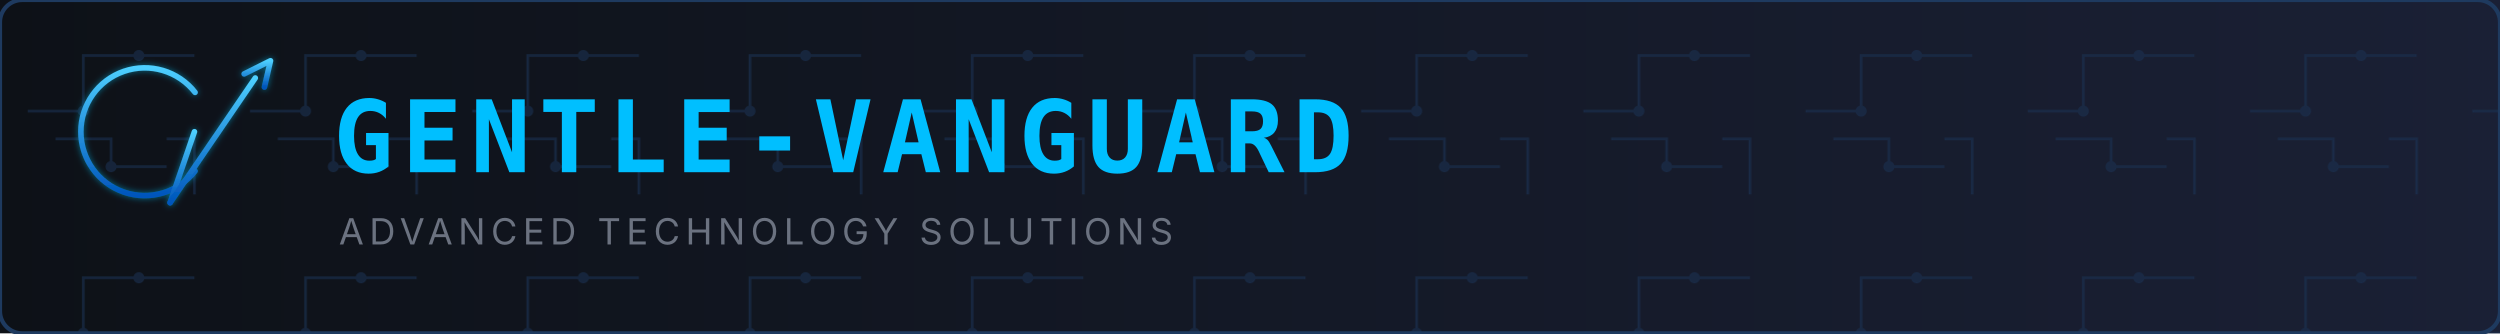
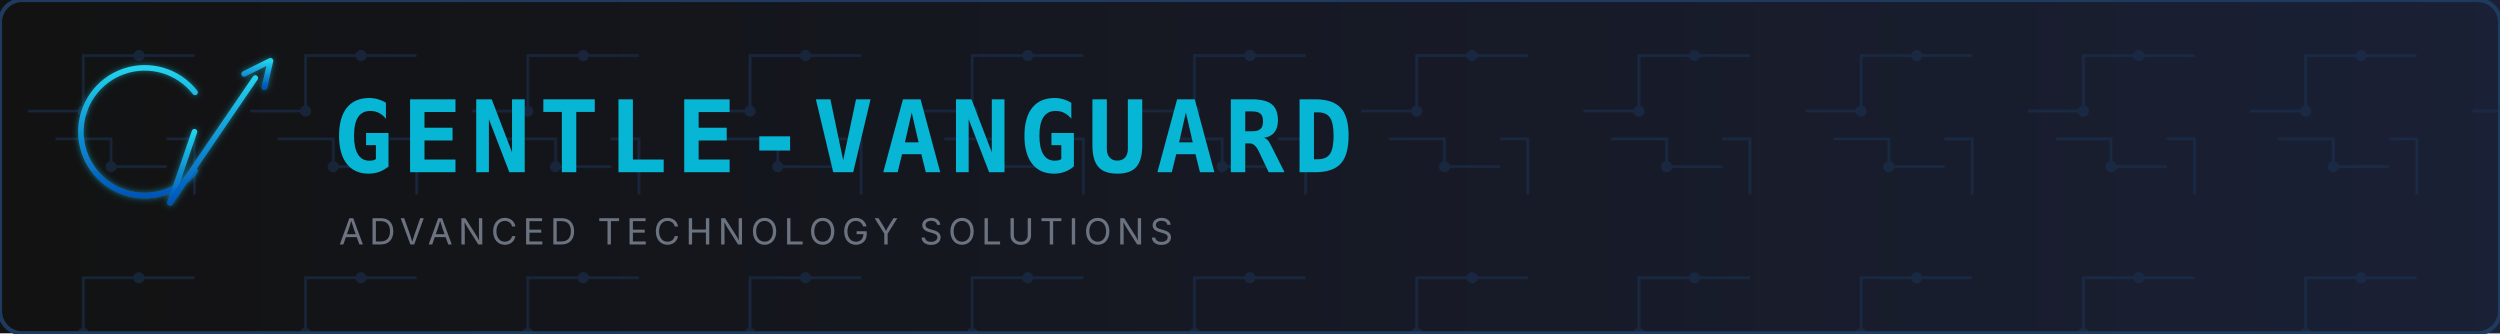
<svg xmlns="http://www.w3.org/2000/svg" viewBox="0 0 900 120" width="900" height="120" role="img" aria-label="Gentle-Vanguard Documentation Banner">
  <defs>
    <linearGradient id="doc-logo-grad" x1="0%" y1="0%" x2="0%" y2="100%">
-       <stop offset="0%" stop-color="#4DCFFF" />
+       <stop offset="0%" stop-color="#22D3EE" />
      <stop offset="100%" stop-color="#0055BB" />
    </linearGradient>
    <linearGradient id="doc-bg-grad" x1="0%" y1="0%" x2="100%" y2="0%">
-       <stop offset="0%" stop-color="#0D1117" />
+       <stop offset="0%" stop-color="#121212" />
      <stop offset="100%" stop-color="#1A2035" />
    </linearGradient>
    <filter id="doc-glow" x="-20%" y="-20%" width="140%" height="140%">
      <feGaussianBlur in="SourceAlpha" stdDeviation="3" result="blur" />
-       <feFlood flood-color="#00CCFF" flood-opacity="0.5" result="color" />
+       <feFlood flood-color="#22D3EE" flood-opacity="0.5" result="color" />
      <feComposite in="color" in2="blur" operator="in" result="shadow" />
      <feMerge>
        <feMergeNode in="shadow" />
        <feMergeNode in="SourceGraphic" />
      </feMerge>
    </filter>
    <pattern id="circuit" width="80" height="80" patternUnits="userSpaceOnUse">
      <path d="M 10 40 H 30 M 30 40 V 20 H 50 M 50 20 H 70                M 60 60 H 40 V 50 H 20 M 70 70 V 50 H 60" stroke="#1A3050" stroke-width="1" fill="none" />
      <circle cx="30" cy="40" r="2" fill="#1A3050" />
      <circle cx="50" cy="20" r="2" fill="#1A3050" />
      <circle cx="40" cy="60" r="2" fill="#1A3050" />
    </pattern>
  </defs>
  <rect width="900" height="120" fill="url(#doc-bg-grad)" />
  <rect width="900" height="120" fill="url(#circuit)" opacity="0.6" />
  <rect width="900" height="120" rx="8" ry="8" fill="none" stroke="#1E3A5F" stroke-width="1.5" />
  <g stroke="url(#doc-logo-grad)" stroke-width="5.5" fill="none" stroke-linecap="round" stroke-linejoin="round" filter="url(#doc-glow)" transform="translate(20, 8) scale(0.365)">
    <path d="M 137.6 146.8 A 63 63 0 1 1 137.6 69.2" />
    <line x1="88" y1="108" x2="137" y2="108" />
    <line x1="137" y1="108" x2="113" y2="178" />
    <line x1="113" y1="178" x2="197" y2="55" />
    <polyline points="186,51 212,38 206,64" />
  </g>
-   <text x="120" y="62" fill="#00BFFF" font-family="Orbitron, 'Share Tech Mono', monospace" font-size="36" font-weight="700" letter-spacing="3">GENTLE-VANGUARD</text>
+   <text x="120" y="62" fill="#06B6D4" font-family="Orbitron, 'Share Tech Mono', monospace" font-size="36" font-weight="700" letter-spacing="3">GENTLE-VANGUARD</text>
  <text x="122" y="88" fill="#6B7280" font-family="'Inter', 'Segoe UI', sans-serif" font-size="13" font-weight="400" letter-spacing="2">ADVANCED TECHNOLOGY SOLUTIONS</text>
</svg>
